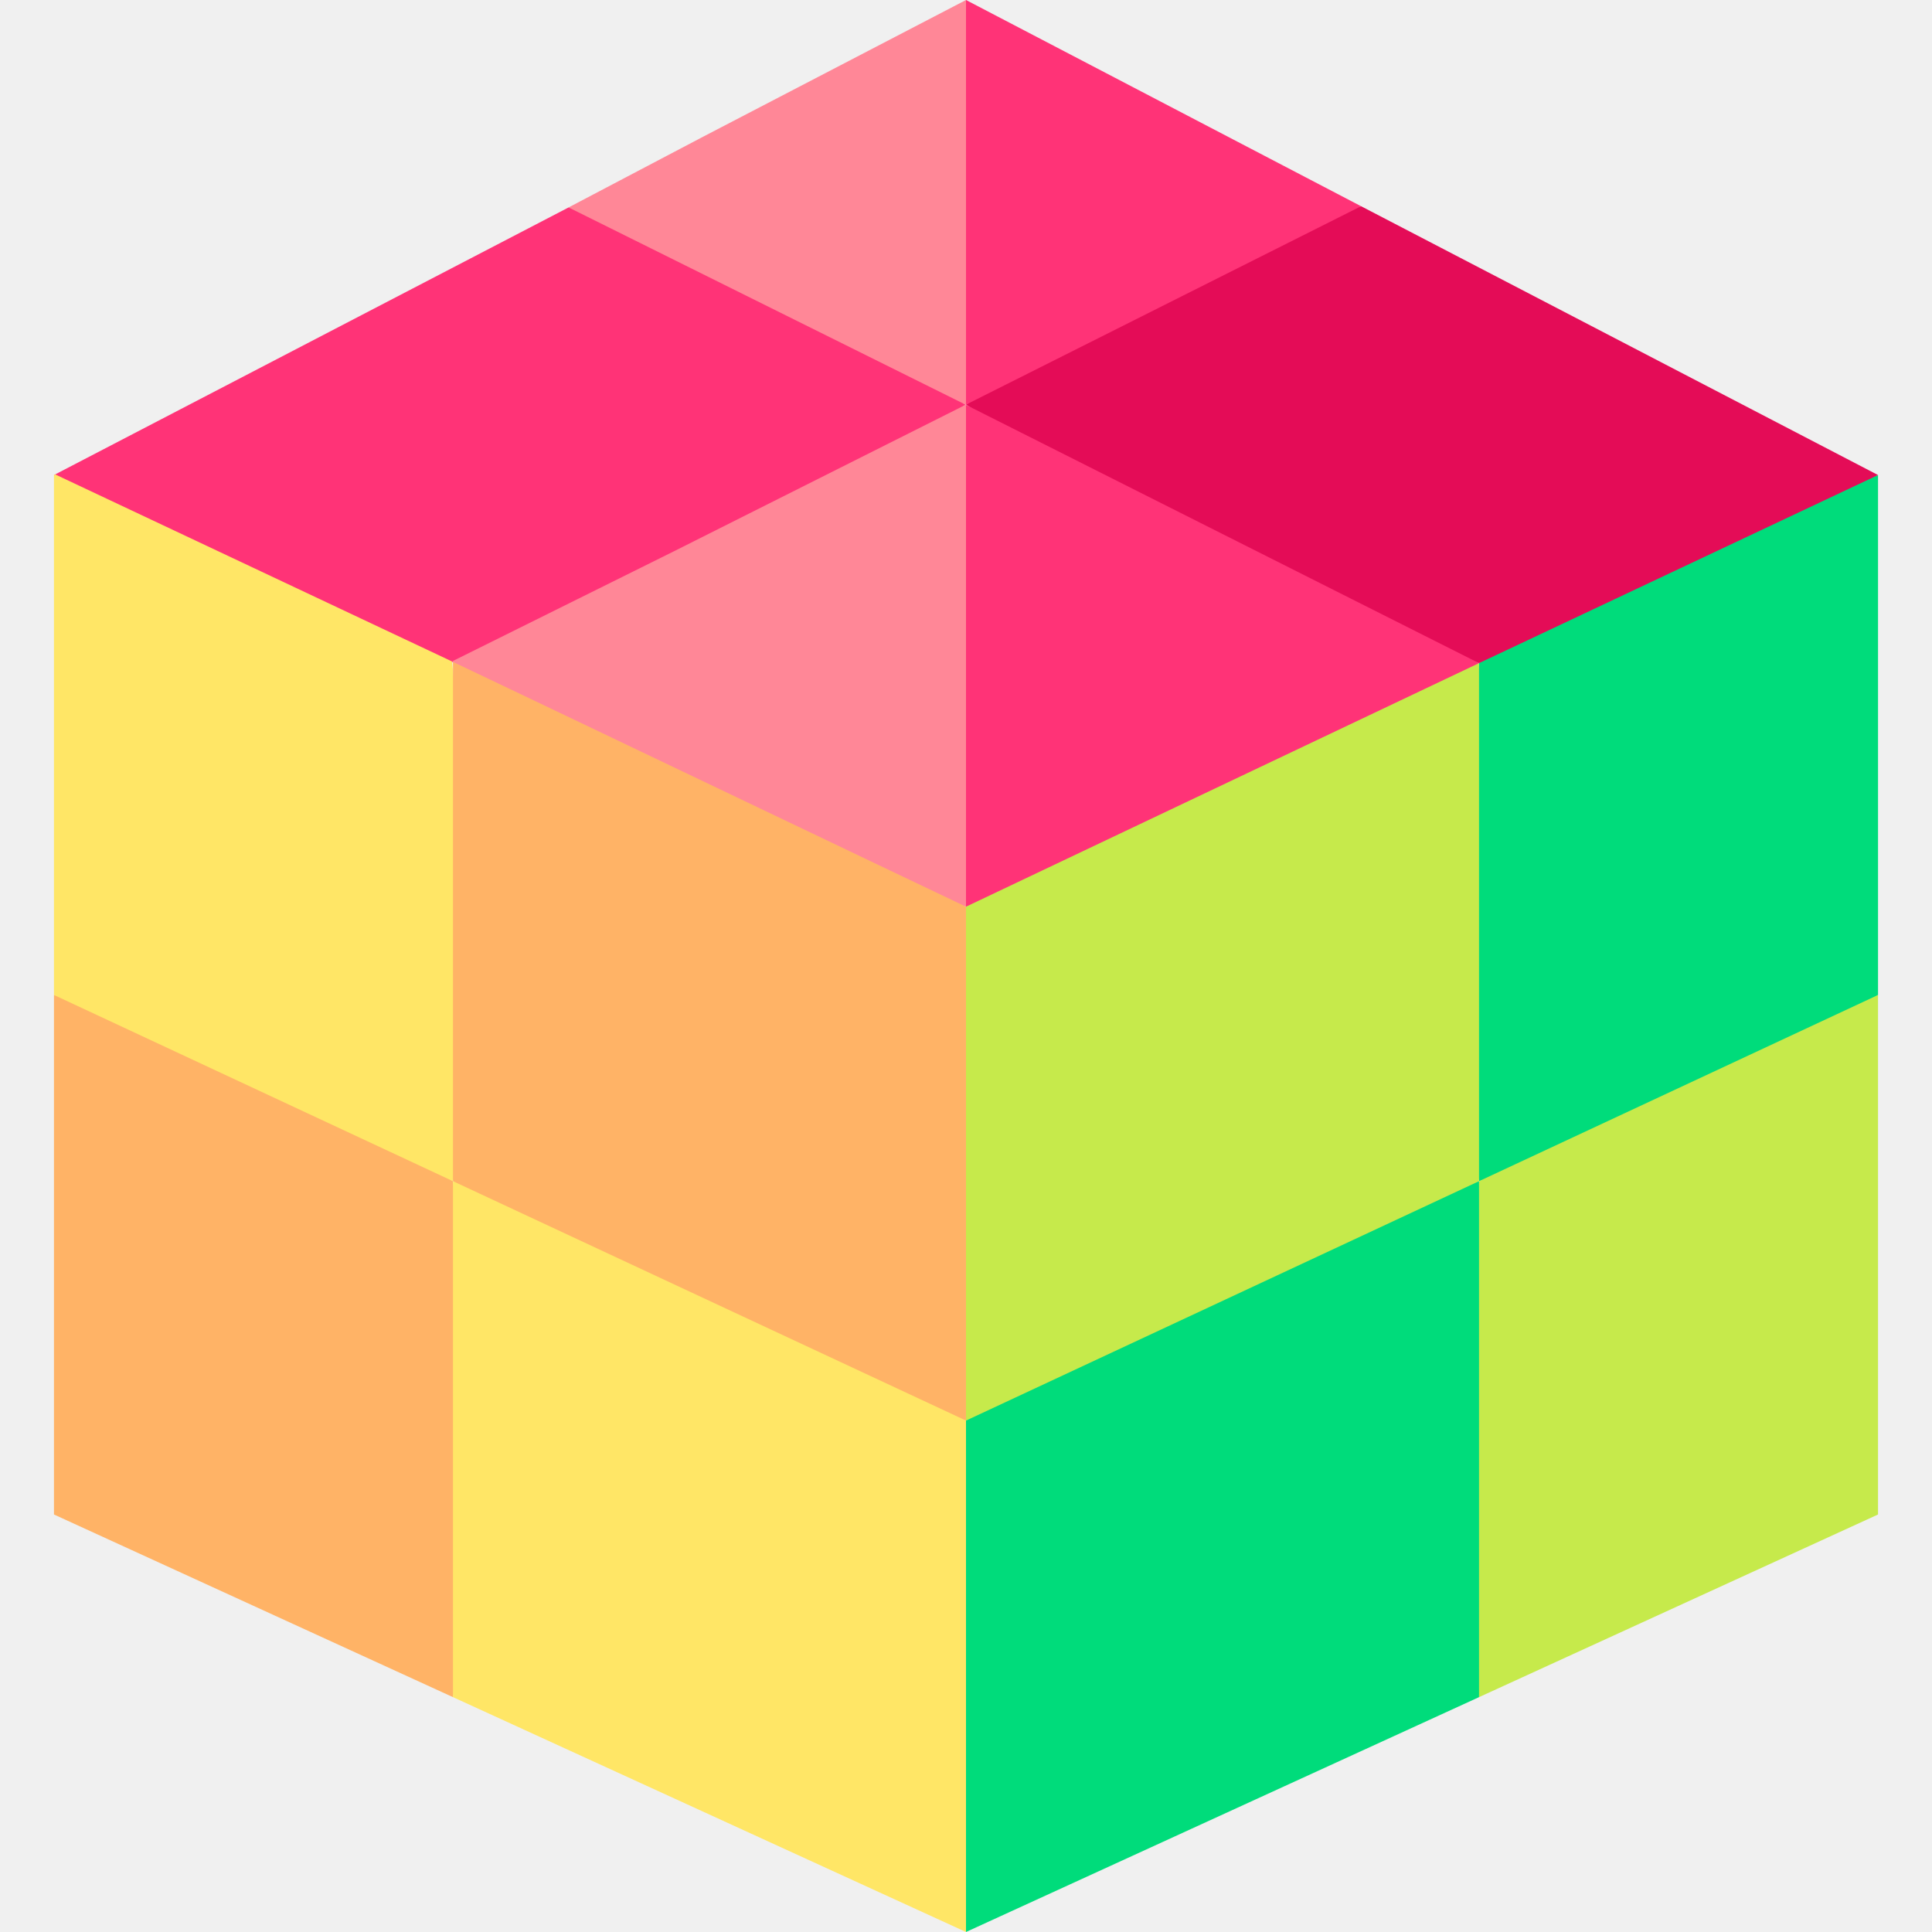
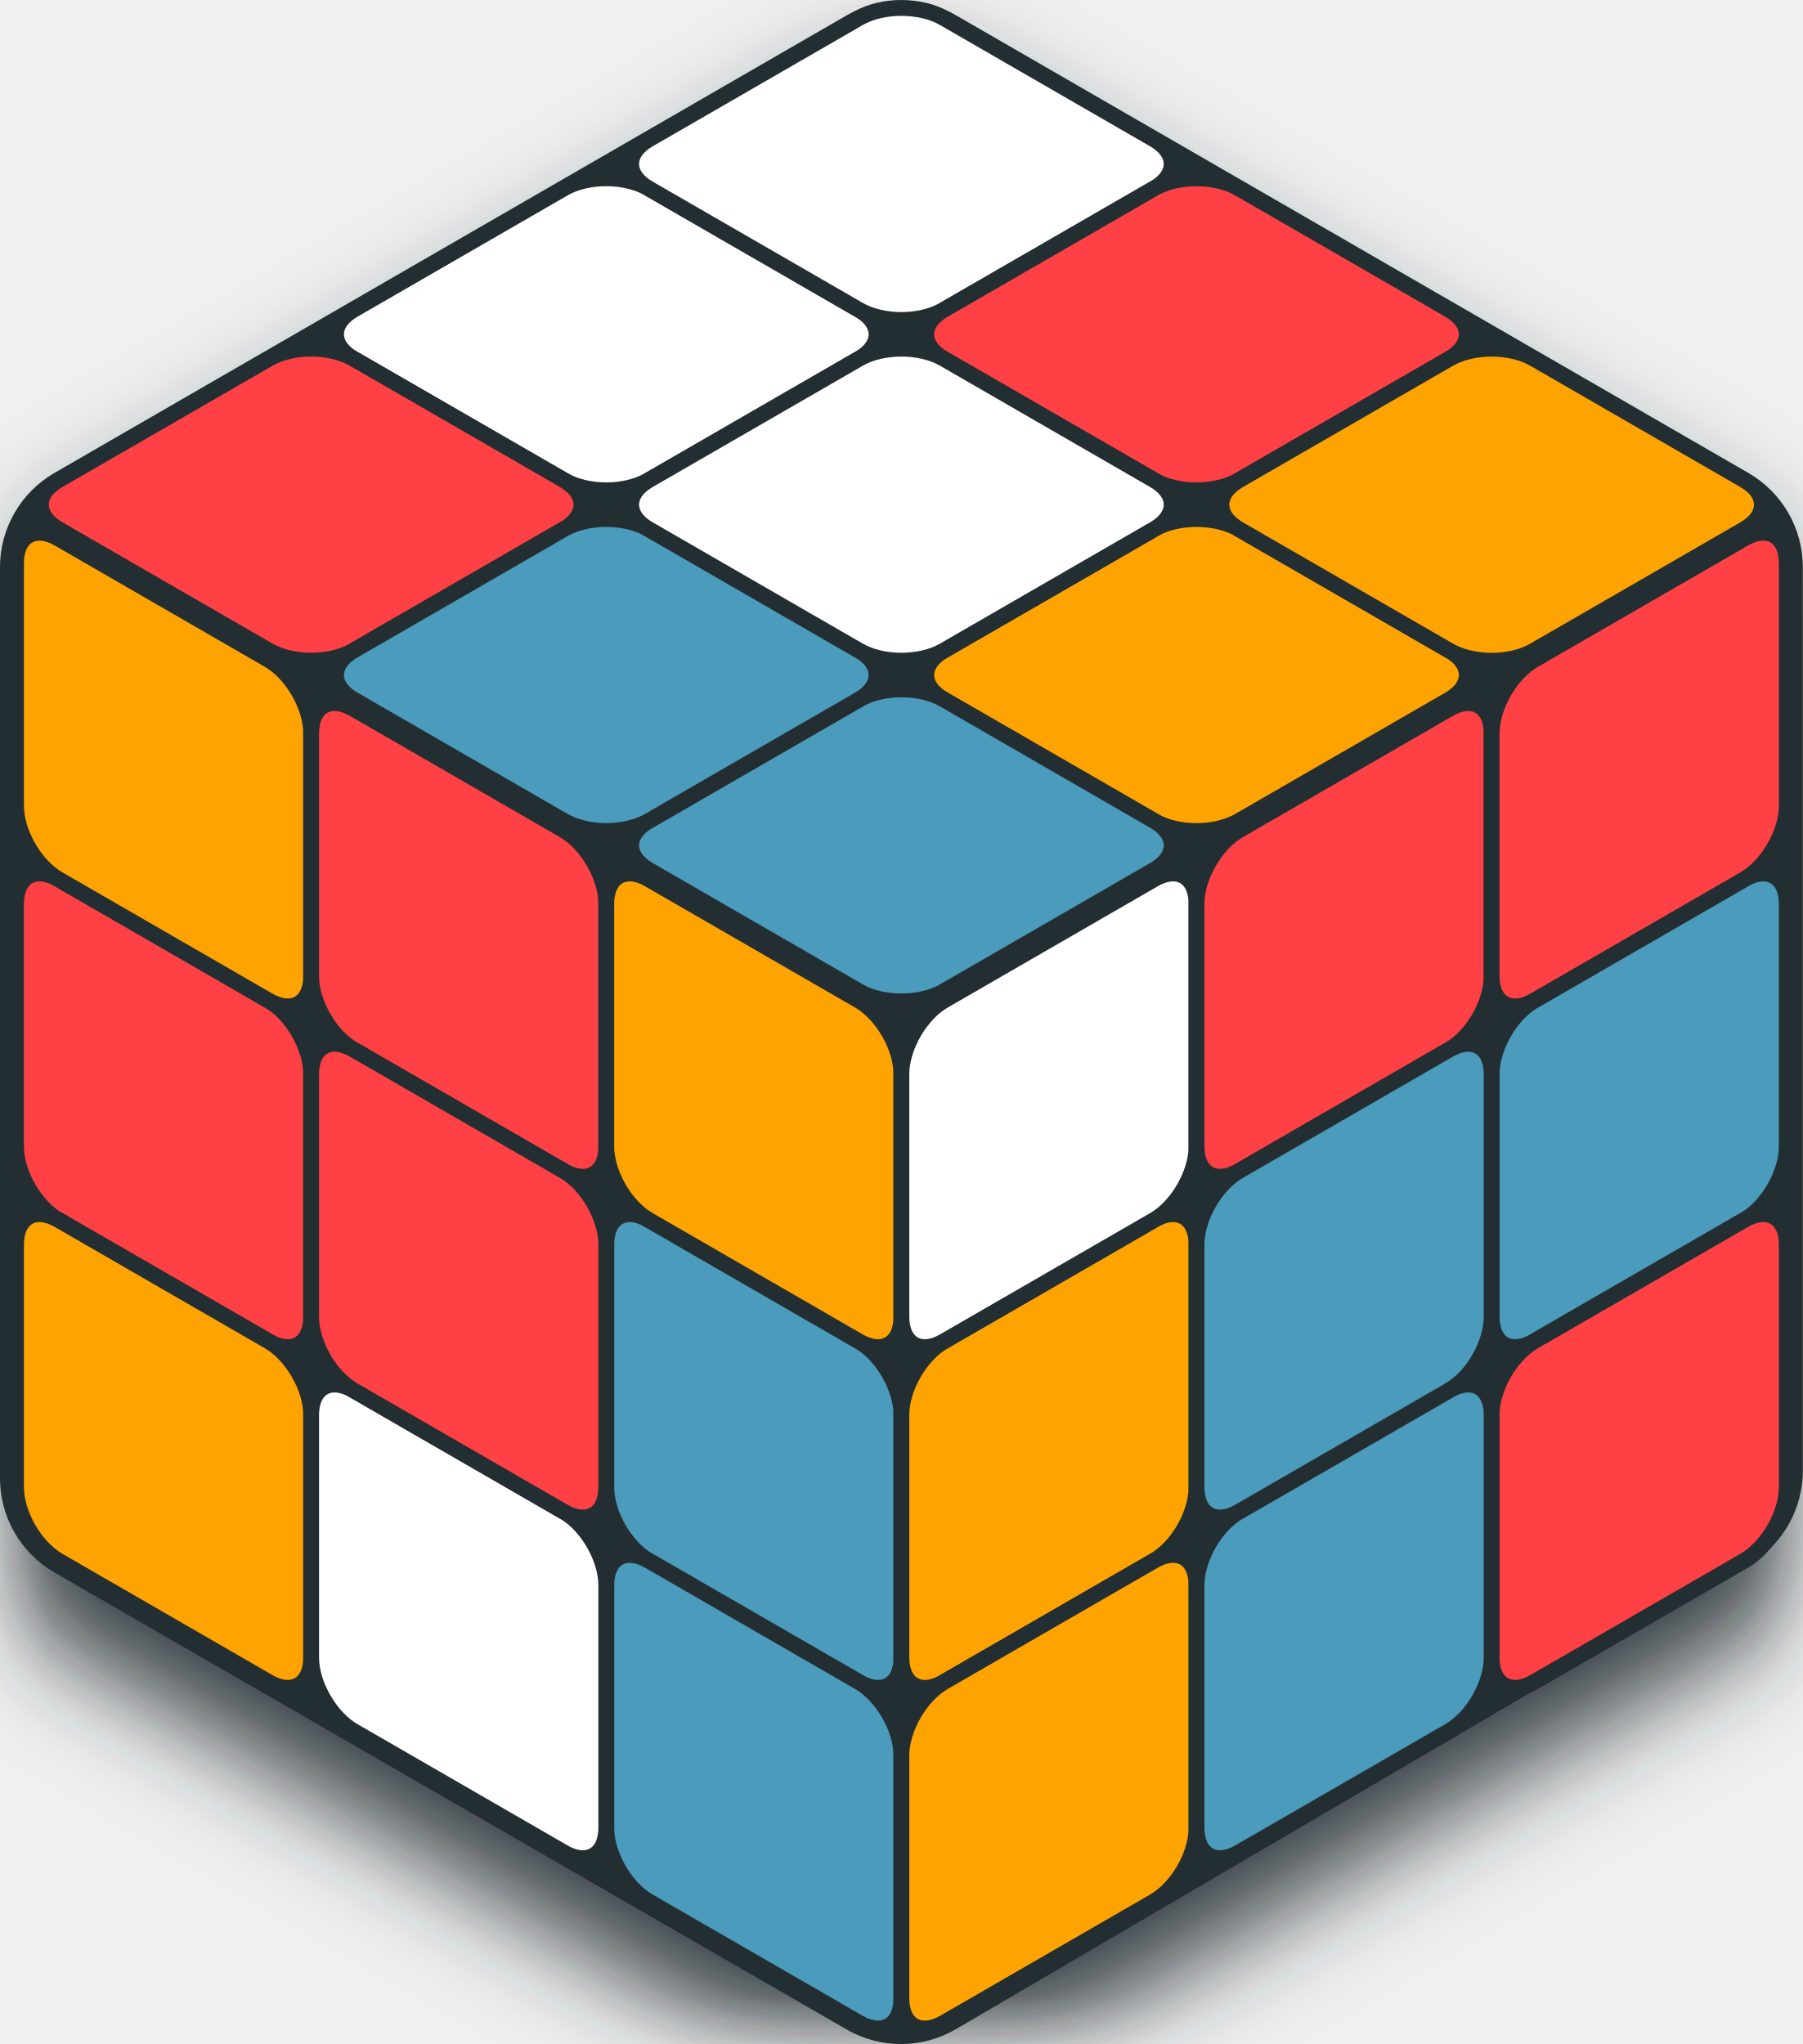
- <svg xmlns="http://www.w3.org/2000/svg" id="Layer_1" enable-background="new 0 0 508.402 508.402" viewBox="0 0 508.402 508.402">
-   <g>
-     <path d="m389.201 310.826 56.197-16.224 48.803-32.776v-136.771l-54.972 15.888-50.028 33.561-10 84.748z" fill="#00dc7b" />
-     <path d="m254.201 106.473 10-36.453-10-70.02-68.863 35.809-35.717 18.777 48.757 34.189z" fill="#ff8797" />
-     <path d="m254.133 106.508c-12.644-6.281-91.784-45.6-104.512-51.922-15.255 7.932-120.044 62.422-135.42 70.418l60.436 46.658 44.608 2.584 82.455-36.016z" fill="#f37" />
-     <path d="m389.201 174.504 105-49.5-136.037-70.738-51.981 16.103-51.982 36.104 67.514 44.021z" fill="#e40c57" />
-     <path d="m254.133 106.508-76.855 38.594-58.341 28.955 70.666 43.228 64.598 21.309 10.394-57.594-10.394-74.459-.034-.018z" fill="#ff8797" />
-     <path d="m389.201 446.602 105-48.064v-136.712c-10.938 5.104-95.735 44.678-105 49l-10 79.816z" fill="#c6ea4b" />
-     <path id="XMLID_21_" d="m119.201 446.602c-16.342-7.48-97.898-44.813-105-48.064 0-3.357 0-133.365 0-136.711l48.5 12.424 56.5 36.576 10 79.633z" fill="#ffb366" />
-     <path d="m119.201 310.826v135.775c9.111 4.172 125.888 57.629 135 61.801l10-75.523-10-59.053-67.5-41.5z" fill="#ffe666" />
-     <path id="XMLID_5_" d="m14.52 124.838-.159.084-.159.082v136.822c11.336 5.291 92.549 43.189 105 49l10-43.711-10.265-93.059c-12.477-5.88-94.753-44.661-104.417-49.218z" fill="#ffe666" />
-     <path d="m119.291 174.223-.045.023-.045.021v136.559c9.117 4.256 125.881 58.744 135 63l10-59.689-10-75.543c-9.116-4.297-125.79-60.073-134.91-64.371z" fill="#ffb366" />
-     <path d="m389.201 174.504-73.195 24.748-61.805 39.342v135.232l70.941-23.105 64.059-39.895z" fill="#c6ea4b" />
-     <path d="m358.164 54.266-103.963-54.266.003 106.473z" fill="#f37" />
-     <path d="m254.201 106.541v132.053c19.258-9.143 115.713-54.934 135-64.09-14.317-7.209-121.946-61.391-135-67.963z" fill="#f37" />
-     <path d="m389.201 310.826-135 63v134.576l135-61.8z" fill="#00dc7b" />
+ <svg xmlns="http://www.w3.org/2000/svg" id="_Слой_1" data-name="Слой 1" viewBox="0 0 529.04 599.88">
+   <defs>
+     <style>
+       .cls-1 {
+         fill: #ffa306;
+       }
+ 
+       .cls-1, .cls-2, .cls-3, .cls-4 {
+         stroke: #242f31;
+         stroke-miterlimit: 10;
+         stroke-width: 4.65px;
+       }
+ 
+       .cls-2 {
+         fill: #ff4145;
+       }
+ 
+       .cls-5 {
+         filter: url(#drop-shadow-1);
+       }
+ 
+       .cls-3 {
+         fill: #fff;
+       }
+ 
+       .cls-4 {
+         fill: #4b9bbc;
+       }
+ 
+       .cls-6 {
+         fill: #242f31;
+         stroke-width: 0px;
+       }
+     </style>
+     <filter id="drop-shadow-1" filterUnits="userSpaceOnUse">
+       <feOffset dx="0" dy="20" />
+       <feGaussianBlur result="blur" stdDeviation="15" />
+       <feFlood flood-color="#242f31" flood-opacity=".9" />
+       <feComposite in2="blur" operator="in" />
+       <feComposite in="SourceGraphic" />
+     </filter>
+   </defs>
+   <g class="cls-5">
+     <path class="cls-6" d="m248.45,595.61L15.97,461.49c-9.88-5.7-15.97-16.24-15.97-27.65V166.46c0-11.4,6.08-21.93,15.95-27.64L248.55,4.45c9.88-5.71,22.05-5.71,31.93,0l232.61,134.37c9.87,5.7,15.95,16.24,15.95,27.64v265.18c0,11.33-6.01,21.81-15.78,27.54l-232.73,136.33c-9.9,5.8-22.15,5.84-32.08.11Z" />
+     <g>
+       <path class="cls-2" d="m91.31,315.24v71.23c0,7.94-5.58,11.16-12.46,7.19l-61.69-35.62c-6.88-3.97-12.46-13.63-12.46-21.57v-71.23c0-7.94,5.58-11.16,12.46-7.19l61.69,35.62c6.88,3.97,12.46,13.63,12.46,21.57Z" />
+       <path class="cls-1" d="m91.31,215.24v71.23c0,7.94-5.58,11.16-12.46,7.19l-61.69-35.62c-6.88-3.97-12.46-13.63-12.46-21.57v-71.23c0-7.94,5.58-11.16,12.46-7.19l61.69,35.62c6.88,3.97,12.46,13.63,12.46,21.57Z" />
+       <path class="cls-4" d="m264.52,415.24v71.23c0,7.94-5.58,11.16-12.46,7.19l-61.69-35.62c-6.88-3.97-12.46-13.63-12.46-21.57v-71.23c0-7.94,5.58-11.16,12.46-7.19l61.69,35.62c6.88,3.97,12.46,13.63,12.46,21.57Z" />
+       <path class="cls-4" d="m264.52,515.23v71.23c0,7.94-5.58,11.16-12.46,7.19l-61.69-35.62c-6.88-3.97-12.46-13.63-12.46-21.57v-71.23c0-7.94,5.58-11.16,12.46-7.19l61.69,35.62c6.88,3.97,12.46,13.63,12.46,21.57Z" />
+       <path class="cls-1" d="m91.31,415.23v71.23c0,7.94-5.58,11.16-12.46,7.19l-61.69-35.62c-6.88-3.97-12.46-13.63-12.46-21.57v-71.23c0-7.94,5.58-11.16,12.46-7.19l61.69,35.62c6.88,3.97,12.46,13.63,12.46,21.57Z" />
+       <path class="cls-2" d="m177.91,265.24v71.23c0,7.94-5.58,11.16-12.46,7.19l-61.69-35.62c-6.88-3.97-12.46-13.63-12.46-21.57v-71.23c0-7.94,5.58-11.16,12.46-7.19l61.69,35.62c6.88,3.97,12.46,13.63,12.46,21.57Z" />
+       <path class="cls-3" d="m177.91,465.23v71.23c0,7.94-5.58,11.16-12.46,7.19l-61.69-35.62c-6.88-3.97-12.46-13.63-12.46-21.57v-71.23c0-7.94,5.58-11.16,12.46-7.19l61.69,35.62c6.88,3.97,12.46,13.63,12.46,21.57Z" />
+       <path class="cls-2" d="m177.91,365.24v71.23c0,7.94-5.58,11.16-12.46,7.19l-61.69-35.62c-6.88-3.97-12.46-13.63-12.46-21.57v-71.23c0-7.94,5.58-11.16,12.46-7.19l61.69,35.62c6.88,3.97,12.46,13.63,12.46,21.57Z" />
+       <path class="cls-1" d="m264.52,315.24v71.23c0,7.94-5.58,11.16-12.46,7.19l-61.69-35.62c-6.88-3.97-12.46-13.63-12.46-21.57v-71.23c0-7.94,5.58-11.16,12.46-7.19l61.69,35.62c6.88,3.97,12.46,13.63,12.46,21.57Z" />
+     </g>
+     <g>
+       <path class="cls-1" d="m351.12,365.24v71.23c0,7.94-5.58,17.6-12.46,21.57l-61.69,35.62c-6.88,3.97-12.46.75-12.46-7.19v-71.23c0-7.94,5.58-17.6,12.46-21.57l61.69-35.62c6.88-3.97,12.46-.75,12.46,7.19Z" />
+       <path class="cls-3" d="m351.12,265.24v71.23c0,7.94-5.58,17.6-12.46,21.57l-61.69,35.62c-6.88,3.97-12.46.75-12.46-7.19v-71.23c0-7.94,5.58-17.6,12.46-21.57l61.69-35.62c6.88-3.97,12.46-.75,12.46,7.19Z" />
+       <path class="cls-4" d="m524.33,265.24v71.23c0,7.94-5.58,17.6-12.46,21.57l-61.69,35.62c-6.88,3.97-12.46.75-12.46-7.19v-71.23c0-7.94,5.58-17.6,12.46-21.57l61.69-35.62c6.88-3.97,12.46-.75,12.46,7.19Z" />
+       <path class="cls-2" d="m524.33,365.23v71.23c0,7.94-5.58,17.6-12.46,21.57l-61.69,35.62c-6.88,3.97-12.46.75-12.46-7.19v-71.23c0-7.94,5.58-17.6,12.46-21.57l61.69-35.62c6.88-3.97,12.46-.75,12.46,7.19Z" />
+       <path class="cls-1" d="m351.12,465.23v71.23c0,7.94-5.58,17.6-12.46,21.57l-61.69,35.62c-6.88,3.97-12.46.75-12.46-7.19v-71.23c0-7.94,5.58-17.6,12.46-21.57l61.69-35.62c6.88-3.97,12.46-.75,12.46,7.19Z" />
+       <path class="cls-2" d="m437.73,215.24v71.23c0,7.94-5.58,17.6-12.46,21.57l-61.69,35.62c-6.88,3.97-12.46.75-12.46-7.19v-71.23c0-7.94,5.58-17.6,12.46-21.57l61.69-35.62c6.88-3.97,12.46-.75,12.46,7.19Z" />
+       <path class="cls-4" d="m437.73,415.23v71.23c0,7.94-5.58,17.6-12.46,21.57l-61.69,35.62c-6.88,3.97-12.46.75-12.46-7.19v-71.23c0-7.94,5.58-17.6,12.46-21.57l61.69-35.62c6.88-3.97,12.46-.75,12.46,7.19Z" />
+       <path class="cls-4" d="m437.73,315.24v71.23c0,7.94-5.58,17.6-12.46,21.57l-61.69,35.62c-6.88,3.97-12.46.75-12.46-7.19v-71.23c0-7.94,5.58-17.6,12.46-21.57l61.69-35.62c6.88-3.97,12.46-.75,12.46,7.19Z" />
+       <path class="cls-2" d="m524.33,165.24v71.23c0,7.94-5.58,17.6-12.46,21.57l-61.69,35.62c-6.88,3.97-12.46.75-12.46-7.19v-71.23c0-7.94,5.58-17.6,12.46-21.57l61.69-35.62c6.88-3.97,12.46-.75,12.46,7.19Z" />
+     </g>
+     <g>
+       <path class="cls-3" d="m252.06,105.3l-61.69,35.62c-6.88,3.97-18.03,3.97-24.91,0l-61.69-35.62c-6.88-3.97-6.88-10.41,0-14.38l61.69-35.62c6.88-3.97,18.03-3.97,24.91,0l61.69,35.62c6.88,3.97,6.88,10.41,0,14.38Z" />
+       <path class="cls-3" d="m338.66,55.31l-61.69,35.62c-6.88,3.97-18.03,3.97-24.91,0l-61.69-35.62c-6.88-3.97-6.88-10.41,0-14.38L252.06,5.31c6.88-3.97,18.03-3.97,24.91,0l61.69,35.62c6.88,3.97,6.88,10.41,0,14.38Z" />
+       <path class="cls-1" d="m425.27,205.3l-61.69,35.62c-6.88,3.97-18.03,3.97-24.91,0l-61.69-35.62c-6.88-3.97-6.88-10.41,0-14.38l61.69-35.62c6.88-3.97,18.03-3.97,24.91,0l61.69,35.62c6.88,3.97,6.88,10.41,0,14.38Z" />
+       <path class="cls-4" d="m338.67,255.3l-61.69,35.62c-6.88,3.97-18.03,3.97-24.91,0l-61.69-35.62c-6.88-3.97-6.88-10.41,0-14.38l61.69-35.62c6.88-3.97,18.03-3.97,24.91,0l61.69,35.62c6.88,3.97,6.88,10.41,0,14.38Z" />
+       <path class="cls-2" d="m165.46,155.3l-61.69,35.62c-6.88,3.97-18.03,3.97-24.91,0l-61.69-35.62c-6.88-3.97-6.88-10.41,0-14.38l61.69-35.62c6.88-3.97,18.03-3.97,24.91,0l61.69,35.62c6.88,3.97,6.88,10.41,0,14.38Z" />
+       <path class="cls-2" d="m425.26,105.31l-61.69,35.62c-6.88,3.97-18.03,3.97-24.91,0l-61.69-35.62c-6.88-3.97-6.88-10.41,0-14.38l61.69-35.62c6.88-3.97,18.03-3.97,24.91,0l61.69,35.62c6.88,3.97,6.88,10.41,0,14.38Z" />
+       <path class="cls-4" d="m252.06,205.3l-61.69,35.62c-6.88,3.97-18.03,3.97-24.91,0l-61.69-35.62c-6.88-3.97-6.88-10.41,0-14.38l61.69-35.62c6.88-3.97,18.03-3.97,24.91,0l61.69,35.62c6.88,3.97,6.88,10.41,0,14.38Z" />
+       <path class="cls-3" d="m338.66,155.3l-61.69,35.62c-6.88,3.97-18.03,3.97-24.91,0l-61.69-35.62c-6.88-3.97-6.88-10.41,0-14.38l61.69-35.62c6.88-3.97,18.03-3.97,24.91,0l61.69,35.62c6.88,3.97,6.88,10.41,0,14.38Z" />
+       <path class="cls-1" d="m511.87,155.31l-61.69,35.62c-6.88,3.97-18.03,3.97-24.91,0l-61.69-35.62c-6.88-3.97-6.88-10.41,0-14.38l61.69-35.62c6.88-3.97,18.03-3.97,24.91,0l61.69,35.62c6.88,3.97,6.88,10.41,0,14.38Z" />
+     </g>
  </g>
</svg>
